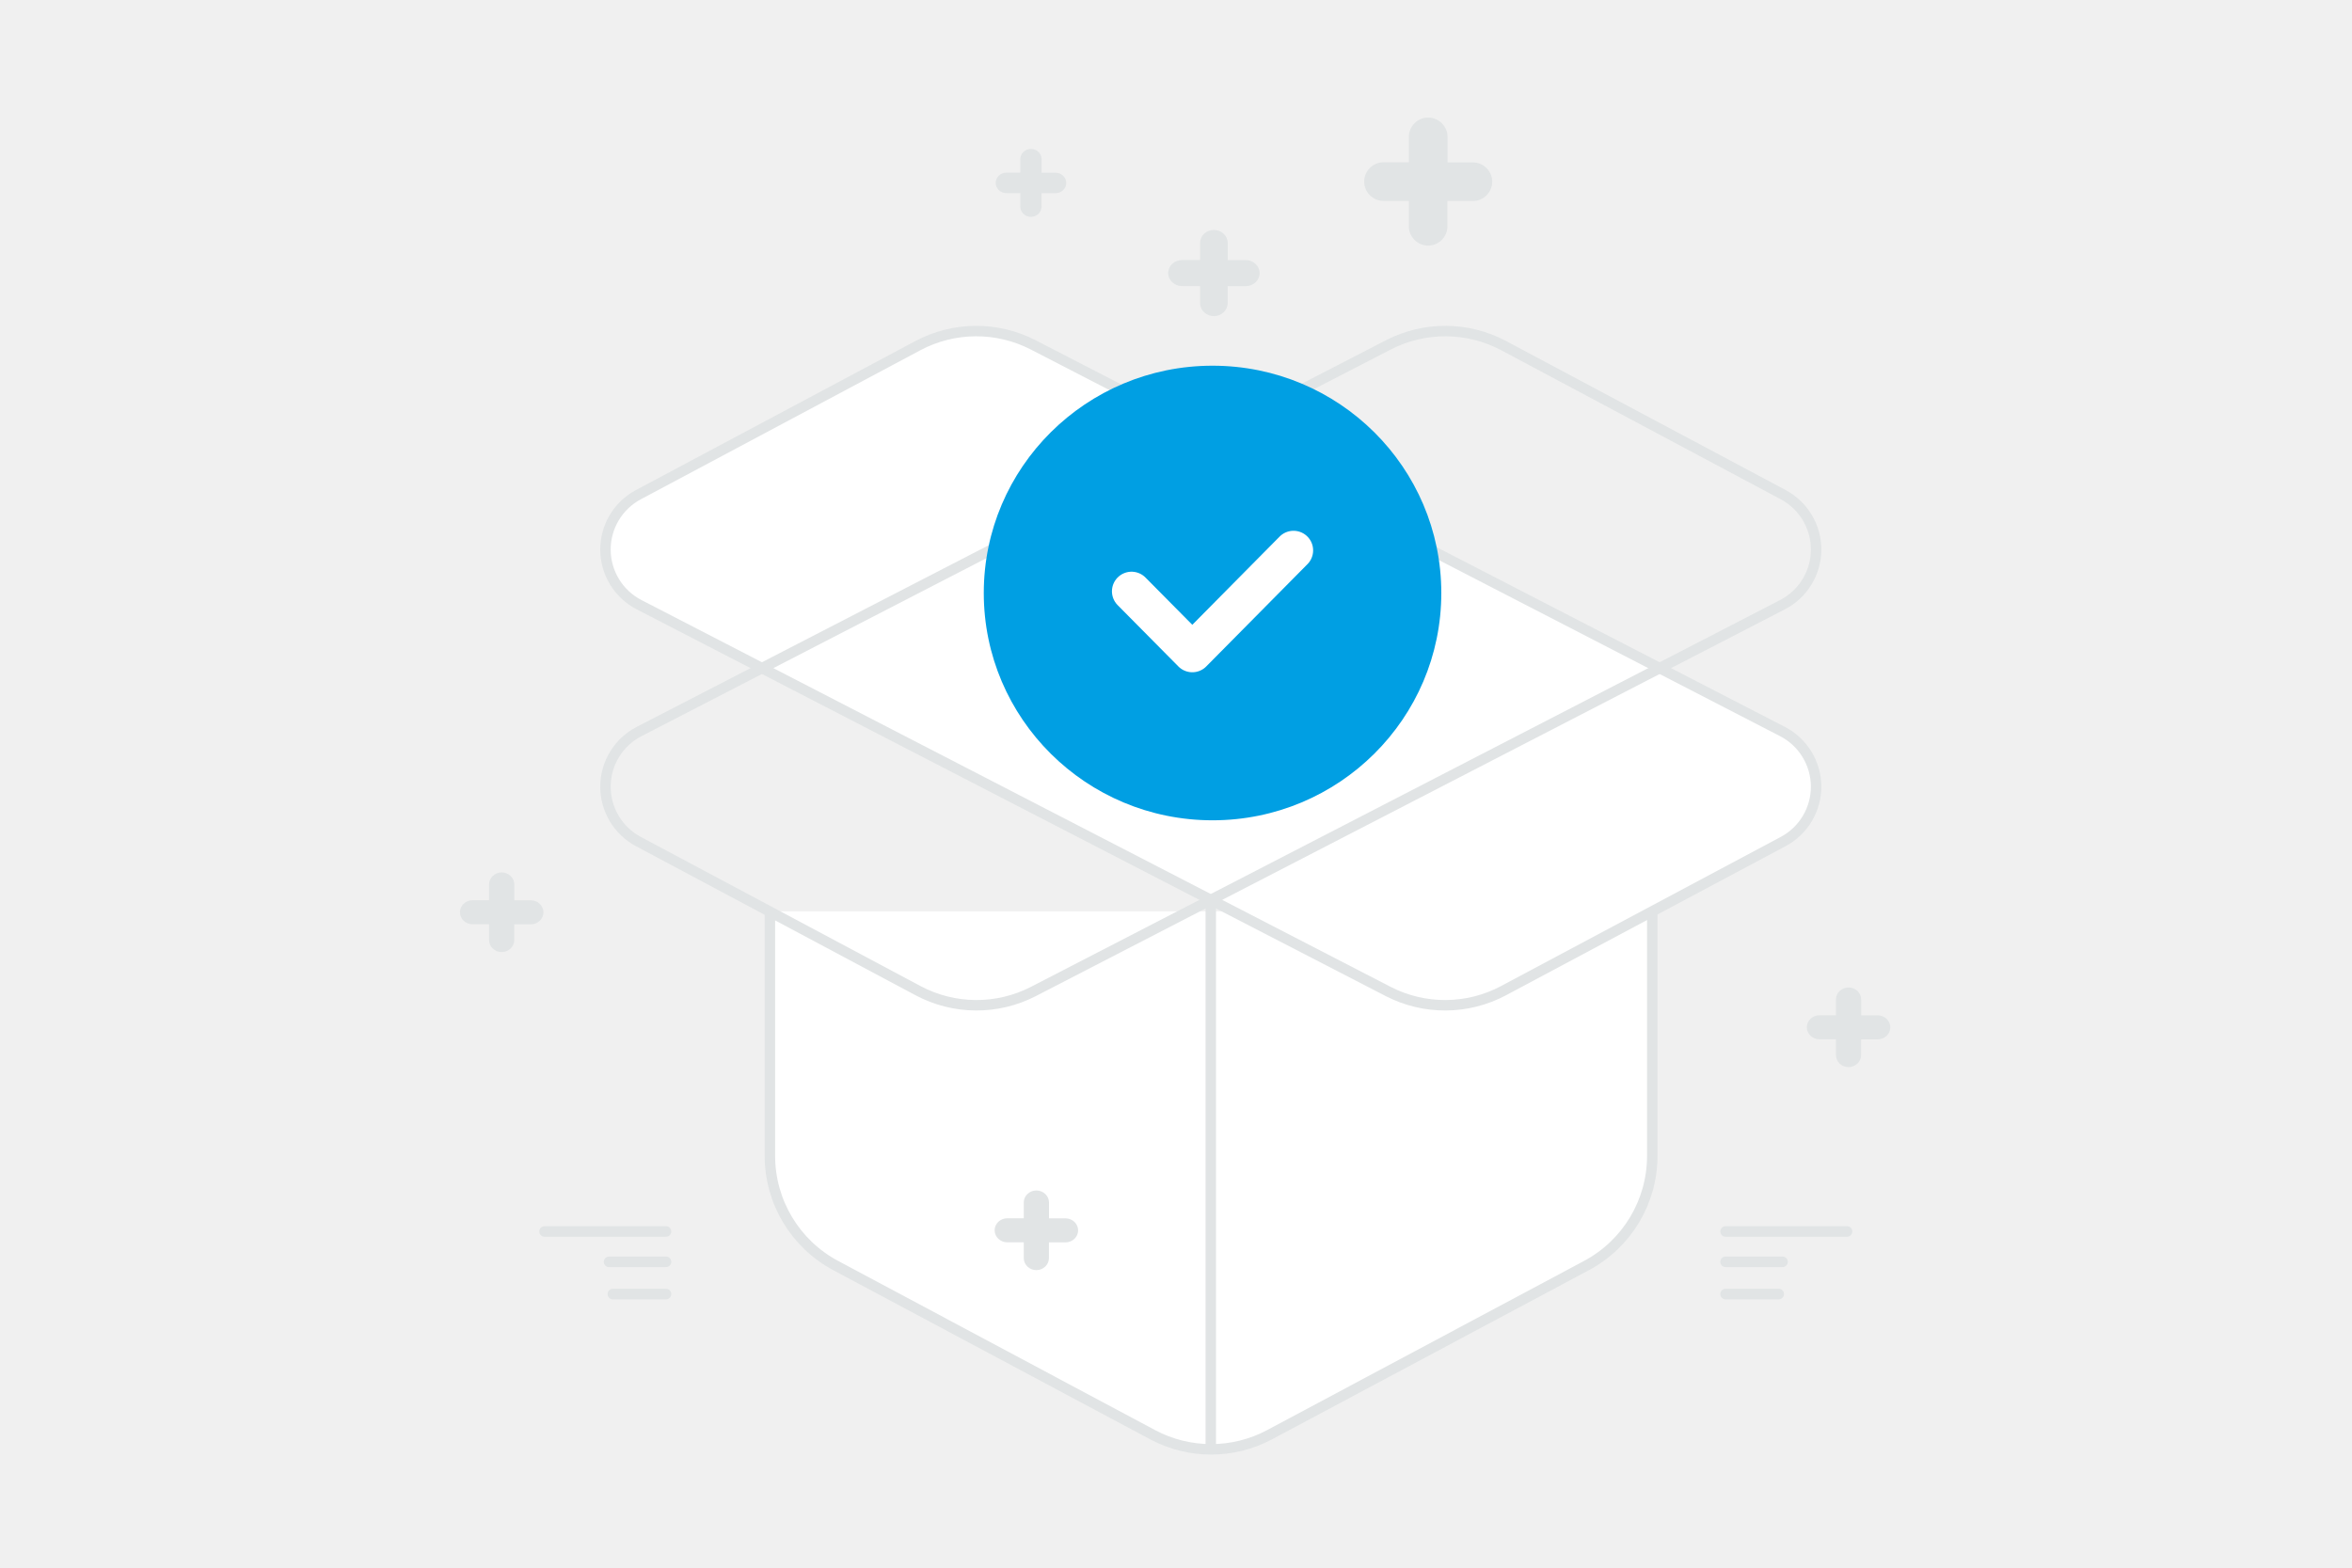
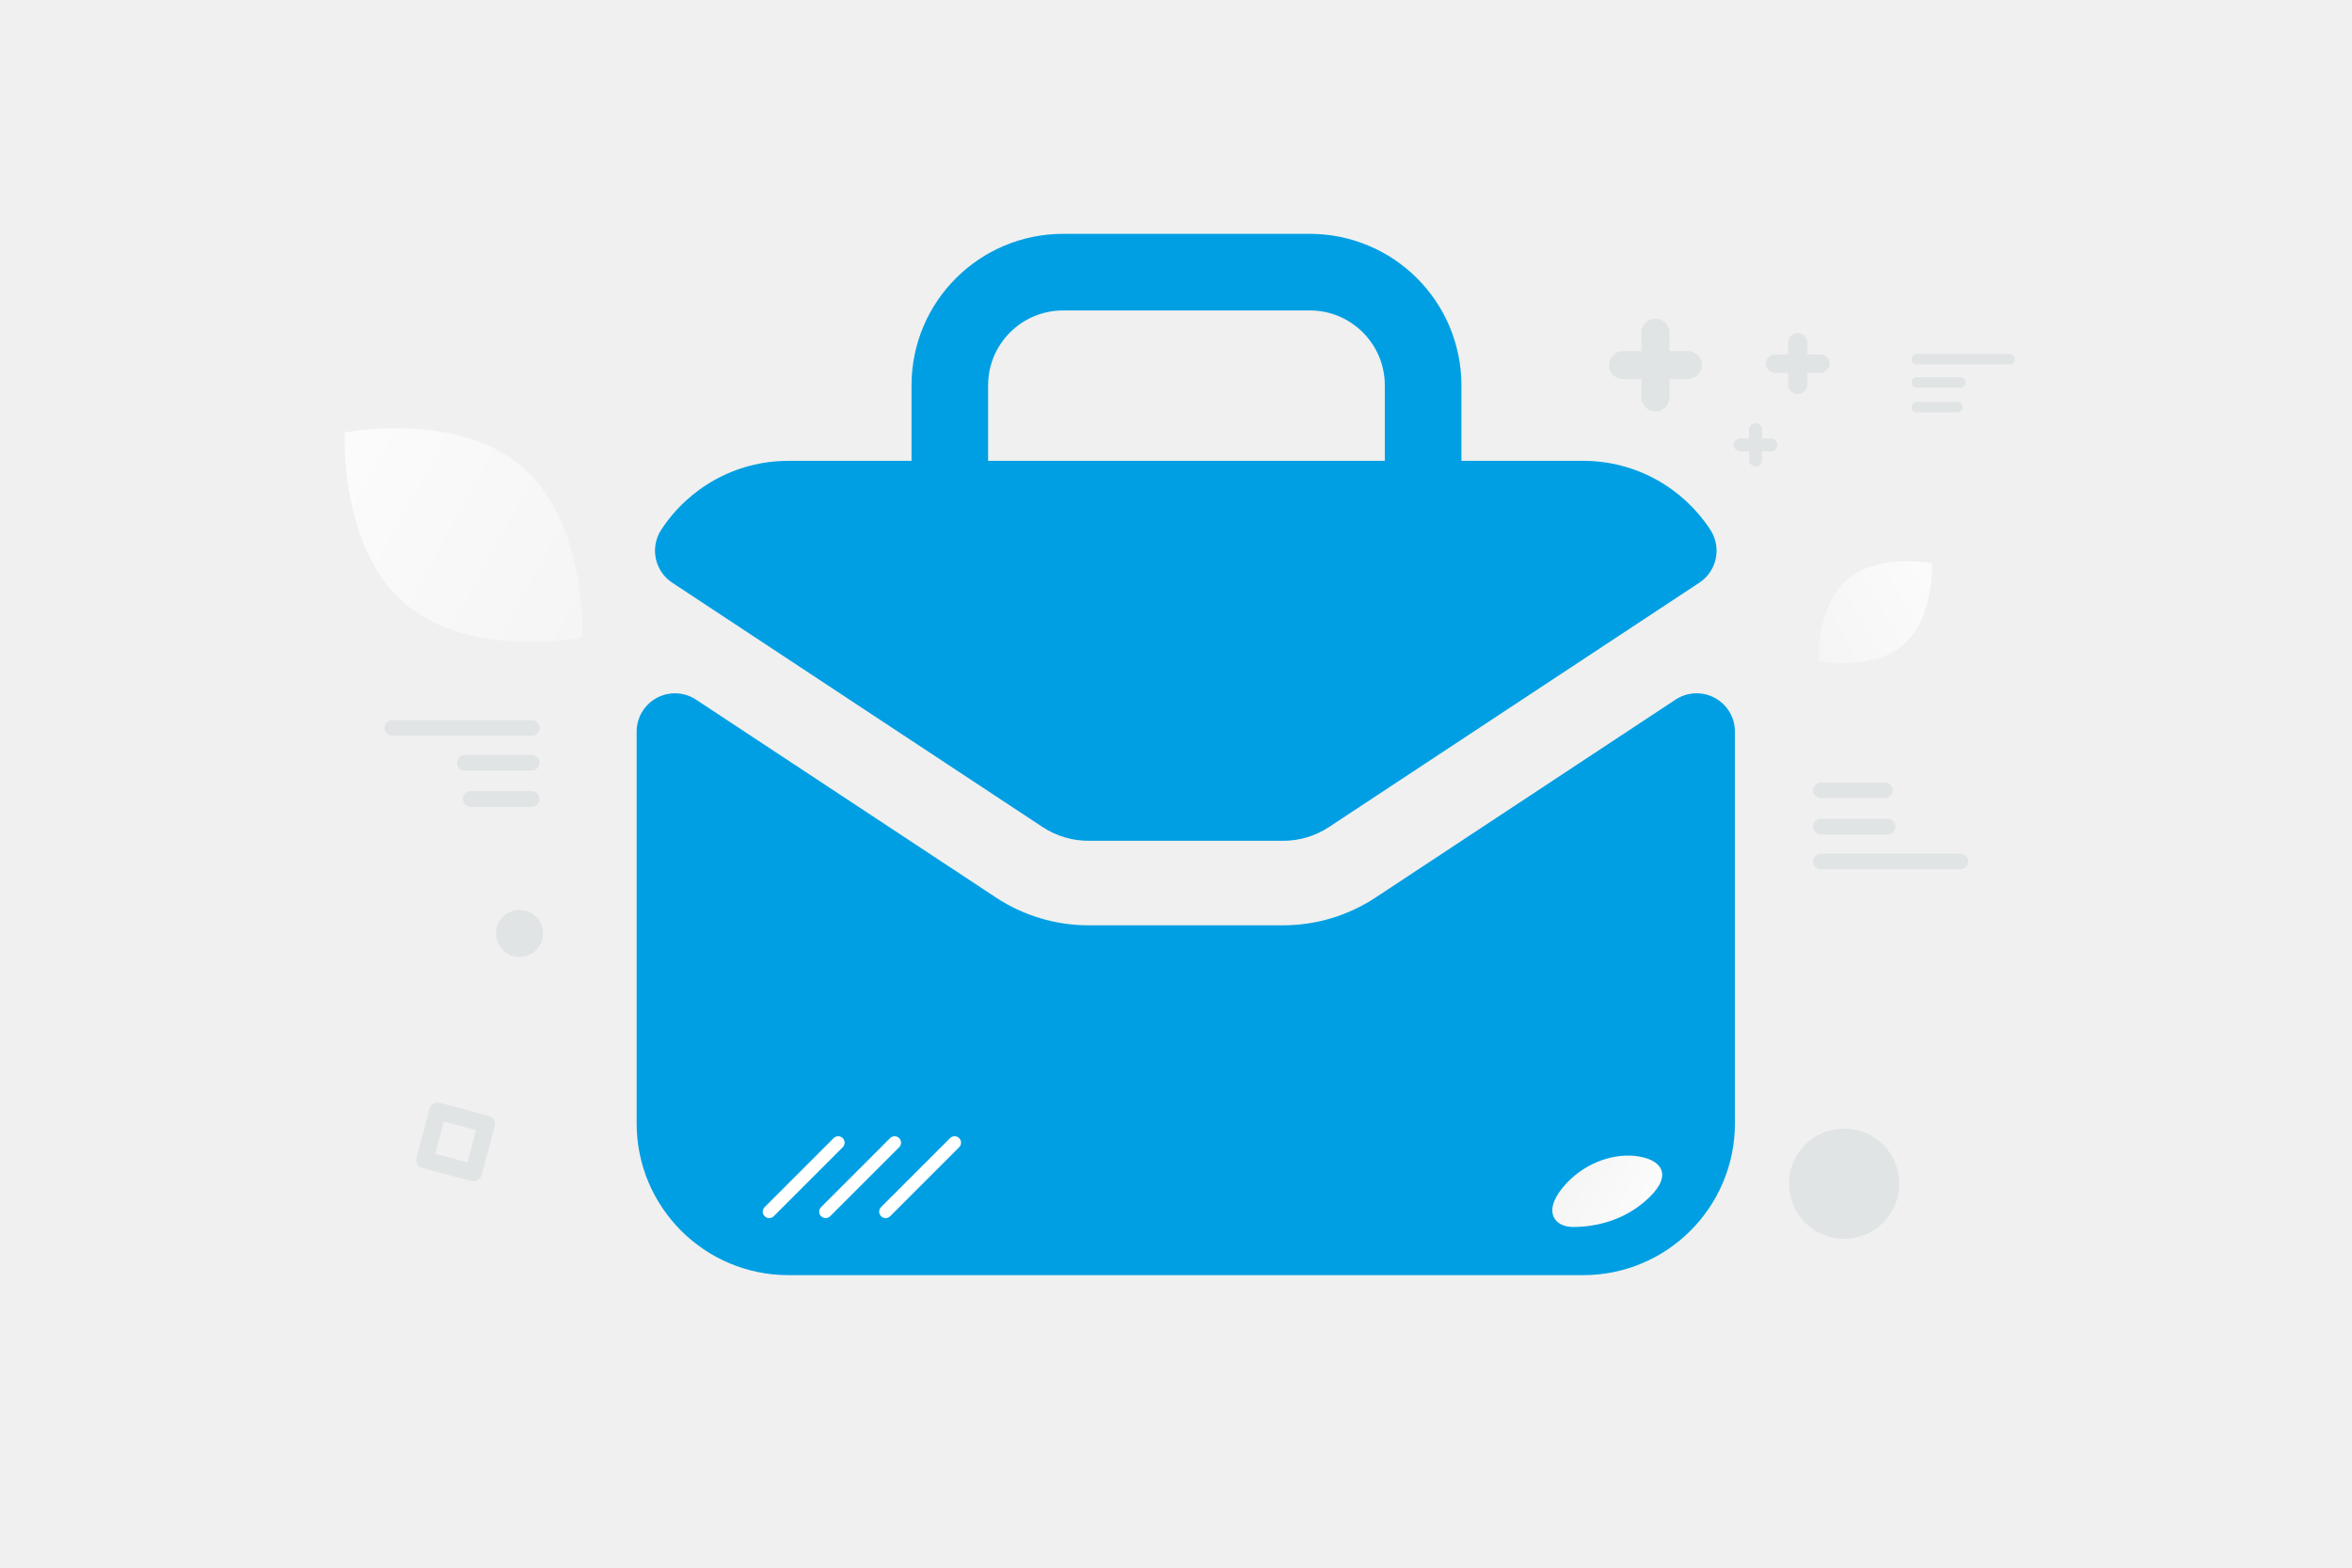
<svg xmlns="http://www.w3.org/2000/svg" width="900" height="600" viewBox="0 0 900 600" fill="none">
  <path fill="transparent" d="M0 0h900v600H0z" />
-   <path fill-rule="evenodd" clip-rule="evenodd" d="M632.249 348.808v93.589a47.558 47.558 0 0 1-25.18 41.967l-121.266 64.747a47.554 47.554 0 0 1-44.75 0l-121.266-64.747a47.557 47.557 0 0 1-25.181-41.967v-93.589" fill="#fff" />
-   <path d="M632.249 348.808v93.589a47.558 47.558 0 0 1-25.18 41.967l-121.266 64.747a47.554 47.554 0 0 1-44.75 0l-121.266-64.747a47.557 47.557 0 0 1-25.181-41.967v-93.589" stroke="#E1E4E5" stroke-width="4" />
-   <path fill-rule="evenodd" clip-rule="evenodd" d="m395.378 132.003 286.687 147.969a23.779 23.779 0 0 1 .286 42.11l-107 57.066a47.554 47.554 0 0 1-44.179.309L244.556 231.441a23.78 23.78 0 0 1-12.874-20.969 23.78 23.78 0 0 1 12.589-21.141l106.999-57.066a47.554 47.554 0 0 1 44.108-.262z" fill="#fff" stroke="#E1E4E5" stroke-width="4" />
-   <path clip-rule="evenodd" d="M531.243 132.003 244.556 279.972a23.779 23.779 0 0 0-.285 42.11l106.999 57.066a47.554 47.554 0 0 0 44.179.309l286.616-148.016a23.78 23.78 0 0 0 12.874-20.969 23.78 23.78 0 0 0-12.588-21.141l-107-57.066a47.554 47.554 0 0 0-44.108-.262z" stroke="#E1E4E5" stroke-width="4" />
-   <path fill-rule="evenodd" clip-rule="evenodd" d="M463.312 554.7V344.363 554.7z" fill="#fff" />
-   <path d="M463.312 554.7V344.363" stroke="#E1E4E5" stroke-width="4" />
-   <path fill-rule="evenodd" clip-rule="evenodd" d="M390.42 60.921v5.158h-5.351c-2.234 0-4.069 1.769-4.069 3.921 0 2.153 1.835 3.921 4.069 3.921h5.351v5.158c0 2.152 1.835 3.921 4.069 3.921 2.233 0 4.068-1.769 4.068-3.921v-5.136h5.374c2.233 0 4.069-1.77 4.069-3.922s-1.836-3.921-4.069-3.921h-5.351v-5.179c0-2.152-1.836-3.921-4.091-3.921-2.234 0-4.069 1.769-4.069 3.921zM187.146 338.498v6.049h-6.332c-2.642 0-4.814 2.075-4.814 4.599 0 2.525 2.172 4.599 4.814 4.599h6.332v6.049c0 2.525 2.171 4.599 4.814 4.599 2.642 0 4.814-2.074 4.814-4.599v-6.024h6.358c2.642 0 4.814-2.074 4.814-4.599 0-2.524-2.172-4.599-4.814-4.599H196.8v-6.074c0-2.524-2.172-4.599-4.84-4.599-2.643 0-4.814 2.075-4.814 4.599zm204.6 121.724v6.049h-6.332c-2.643 0-4.814 2.074-4.814 4.599 0 2.524 2.171 4.599 4.814 4.599h6.332v6.049c0 2.524 2.171 4.599 4.814 4.599 2.642 0 4.814-2.075 4.814-4.599v-6.024h6.358c2.642 0 4.814-2.075 4.814-4.599 0-2.525-2.172-4.599-4.814-4.599H401.4v-6.074c0-2.524-2.172-4.599-4.84-4.599-2.643 0-4.814 2.075-4.814 4.599zm310.784-77.696v6.049h-6.332c-2.642 0-4.814 2.075-4.814 4.599 0 2.525 2.172 4.599 4.814 4.599h6.332v6.049c0 2.524 2.172 4.599 4.814 4.599 2.643 0 4.814-2.075 4.814-4.599v-6.024h6.358c2.642 0 4.814-2.074 4.814-4.599 0-2.524-2.172-4.599-4.814-4.599h-6.332v-6.074c0-2.524-2.171-4.599-4.84-4.599-2.642 0-4.814 2.075-4.814 4.599zM459.211 92.977v6.546h-6.937c-2.895 0-5.274 2.245-5.274 4.977s2.379 4.977 5.274 4.977h6.937v6.546c0 2.732 2.379 4.977 5.274 4.977 2.896 0 5.275-2.245 5.275-4.977v-6.519h6.965c2.896 0 5.275-2.245 5.275-4.977s-2.379-4.977-5.275-4.977h-6.937v-6.573c0-2.732-2.379-4.977-5.303-4.977-2.895 0-5.274 2.245-5.274 4.977zm79.885-40.587v9.72h-9.712c-4.053 0-7.384 3.333-7.384 7.39 0 4.057 3.331 7.39 7.384 7.39h9.712v9.72c0 4.056 3.33 7.39 7.384 7.39 4.053 0 7.384-3.334 7.384-7.39v-9.68h9.752c4.053 0 7.384-3.333 7.384-7.39 0-4.056-3.331-7.39-7.384-7.39h-9.712v-9.76c0-4.056-3.331-7.39-7.424-7.39-4.054 0-7.384 3.334-7.384 7.39z" fill="#E1E4E5" />
-   <path d="M233.059 482.936h21.781m-46.467-11.616h46.467m-20.33 23.959h20.33m427.247-12.343h-21.781m46.467-11.616h-46.467m20.329 23.959h-20.329" stroke="#E1E4E5" stroke-width="4.046" stroke-linecap="round" stroke-linejoin="round" />
-   <ellipse cx="463.981" cy="226.959" rx="87.537" ry="86.993" fill="#009FE3" />
-   <path d="m494.972 210.647-38.73 39.147-23.253-23.484" stroke="#fff" stroke-width="15" stroke-linecap="round" stroke-linejoin="round" />
+   <path d="M544.559 190.82v-43.333c0-23.941-19.417-43.332-43.39-43.332H406.84c-23.972 0-43.389 19.391-43.389 43.332v43.333" stroke="#009FE3" stroke-width="29.314" stroke-linecap="round" stroke-linejoin="round" />
+   <path fill-rule="evenodd" clip-rule="evenodd" d="M301.71 473.382h304.069c24 0 43.439-19.439 43.439-43.438V280.007l-114.753 75.725-.005.003-.007.004a78.913 78.913 0 0 1-43.491 13.061h-74.436a78.913 78.913 0 0 1-43.491-13.061l-.007-.004-.005-.003-114.752-75.725v149.937c0 23.999 19.439 43.438 43.439 43.438zm-36.417-262.609c7.749-11.887 21.161-19.741 36.417-19.741h304.069c15.256 0 28.668 7.854 36.417 19.741l-141.7 93.507-.012.008a17.26 17.26 0 0 1-9.522 2.858h-74.436c-3.394 0-6.7-.994-9.522-2.858l-.011-.008-141.7-93.507z" fill="#009FE3" />
+   <path d="M649.218 280.007h14.657a14.658 14.658 0 0 0-22.73-12.234l8.073 12.234zm-114.753 75.725 8.062 12.24.011-.007-8.073-12.233zm-.005.003-8.063-12.24-.022.014 8.085 12.226zm-.007.004 8.077 12.232.008-.006-8.085-12.226zm-161.418 0 8.076-12.231-.011-.007-8.065 12.238zm-.007-.004-8.088 12.223.023.016 8.065-12.239zm-.005-.003 8.088-12.224-.015-.01-8.073 12.234zm-114.752-75.725 8.073-12.233a14.655 14.655 0 0 0-22.73 12.233h14.657zm7.022-69.234-12.279-8.003c-4.402 6.754-2.523 15.796 4.206 20.237l8.073-12.234zm376.903 0 8.072 12.234c6.73-4.441 8.609-13.483 4.206-20.238l-12.278 8.004zm-141.7 93.507 8.06 12.242.013-.008-8.073-12.234zm-.012.008-8.06-12.241a.174.174 0 0 0-.018.011l8.078 12.23zm-93.48 0 8.079-12.23-.011-.007-8.068 12.237zm-.011-.008-8.073 12.234.005.003 8.068-12.237zm198.786 154.445H301.71v29.314h304.069v-29.314zm28.782-28.781c0 15.905-12.877 28.781-28.782 28.781v29.314c32.095 0 58.096-26.001 58.096-58.095h-29.314zm0-149.937v149.937h29.314V280.007h-29.314zm6.584-12.234-114.753 75.725 16.146 24.467 114.753-75.725-16.146-24.467zm-114.742 75.718-.006.004 16.125 24.48.005-.003-16.124-24.481zm-.028.018-.006.005 16.169 24.451.007-.004-16.17-24.452zm.002-.001a64.252 64.252 0 0 1-35.415 10.635v29.314a93.579 93.579 0 0 0 51.568-15.486l-16.153-24.463zm-35.415 10.635h-74.436v29.314h74.436v-29.314zm-74.436 0a64.254 64.254 0 0 1-35.415-10.635l-16.152 24.463a93.575 93.575 0 0 0 51.567 15.486v-29.314zM381.1 343.501l-.007-.005-16.13 24.478.007.004 16.13-24.477zm.016.011-.005-.004-16.176 24.447.005.003 16.176-24.446zm-.02-.014-114.752-75.724-16.146 24.466 114.753 75.725 16.145-24.467zm-108.168 86.446V280.007h-29.314v149.937h29.314zm28.782 28.781c-15.905 0-28.782-12.876-28.782-28.781h-29.314c0 32.094 26.001 58.095 58.096 58.095v-29.314zm-24.138-239.948c5.155-7.91 14.039-13.088 24.138-13.088v-29.314c-20.413 0-38.354 10.53-48.696 26.395l24.558 16.007zm24.138-13.088h304.069v-29.314H301.71v29.314zm304.069 0c10.099 0 18.982 5.178 24.138 13.088l24.557-16.008c-10.341-15.865-28.282-26.394-48.695-26.394v29.314zm-97.21 110.825 141.699-93.507-16.145-24.467-141.7 93.507 16.146 24.467zm-.025.016.012-.008-16.121-24.483-.011.008 16.12 24.483zm-17.582 5.273c6.265 0 12.38-1.837 17.6-5.285l-16.156-24.46c-.424.28-.92.431-1.444.431v29.314zm-74.436 0h74.436v-29.314h-74.436v29.314zm-17.6-5.285a31.92 31.92 0 0 0 17.6 5.285v-29.314a2.6 2.6 0 0 1-1.443-.431l-16.157 24.46zm-.001-.001.012.008 16.135-24.474-.012-.007-16.135 24.473zm-141.705-93.51 141.7 93.507 16.145-24.467-141.699-93.507-16.146 24.467z" fill="#009FE3" />
+   <path d="M722.334 316.374h-25.555m53.332 13.333h-53.332m24.444-27.222h-24.444" stroke="#E1E4E5" stroke-width="6.013" stroke-linecap="round" stroke-linejoin="round" />
+   <path d="M601.832 469.603c8.074.01 19.693-2.093 29.211-11.266 9.515-9.174 4.166-14.875-5.282-15.908-9.447-1.034-20.778 3.275-28.114 12.501-7.336 9.227-2.441 14.666 4.185 14.673z" fill="url(#a)" />
+   <path fill-rule="evenodd" clip-rule="evenodd" d="M674.298 164.445v3.306h3.303a2.524 2.524 0 0 1 2.512 2.514 2.523 2.523 0 0 1-2.512 2.513h-3.303v3.306a2.524 2.524 0 0 1-2.512 2.514 2.524 2.524 0 0 1-2.511-2.514v-3.292h-3.317a2.524 2.524 0 0 1-2.512-2.513 2.524 2.524 0 0 1 2.512-2.514h3.303v-3.32a2.526 2.526 0 0 1 2.525-2.513 2.524 2.524 0 0 1 2.512 2.513zm17.286-33.438v4.628h4.844c2.022 0 3.684 1.588 3.684 3.519 0 1.932-1.662 3.519-3.684 3.519h-4.844v4.629c0 1.931-1.662 3.519-3.684 3.519-2.022 0-3.684-1.588-3.684-3.519v-4.61h-4.864c-2.022 0-3.684-1.587-3.684-3.519 0-1.931 1.662-3.519 3.684-3.519h4.844v-4.647c0-1.932 1.662-3.519 3.704-3.519 2.022 0 3.684 1.587 3.684 3.519zm-52.765-3.712v7.052h7.047c2.941 0 5.358 2.419 5.358 5.363 0 2.943-2.417 5.362-5.358 5.362h-7.047v7.053c0 2.943-2.417 5.362-5.358 5.362s-5.358-2.419-5.358-5.362v-7.024h-7.076c-2.941 0-5.358-2.418-5.358-5.362 0-2.943 2.417-5.362 5.358-5.362h7.047v-7.082c0-2.944 2.417-5.363 5.387-5.363 2.941 0 5.358 2.419 5.358 5.363z" fill="#E1E4E5" />
+   <path d="M154.818 230.888c-25.087-21.676-22.89-65.356-22.89-65.356s42.874-8.509 67.947 13.189c25.087 21.676 22.903 65.333 22.903 65.333s-42.873 8.51-67.96-13.166z" fill="url(#b)" />
+   <path d="M728.361 246.756c11.965-10.339 10.917-31.173 10.917-31.173s-20.449-4.058-32.408 6.291c-11.966 10.339-10.924 31.162-10.924 31.162s20.449 4.058 32.415-6.28z" fill="url(#c)" />
+   <circle cx="198.79" cy="357.264" r="9.002" transform="rotate(-148.879 198.79 357.264)" fill="#E1E4E5" />
+   <path clip-rule="evenodd" d="m186.146 430.233-4.995 18.639-18.639-4.994 4.994-18.639 18.64 4.994z" stroke="#E1E4E5" stroke-width="6.519" stroke-linecap="round" stroke-linejoin="round" />
+   <path d="M177.898 291.93h25.555" stroke="#E1E4E5" stroke-width="6.013" stroke-linecap="round" stroke-linejoin="round" />
+   <path d="M750.111 146.376h-16.666" stroke="#E1E4E5" stroke-width="4.009" stroke-linecap="round" stroke-linejoin="round" />
+   <path d="M150.121 278.597h53.332" stroke="#E1E4E5" stroke-width="6.013" stroke-linecap="round" stroke-linejoin="round" />
+   <path d="M769 137.488h-35.555" stroke="#E1E4E5" stroke-width="4.009" stroke-linecap="round" stroke-linejoin="round" />
+   <path d="M180.12 305.819h23.333" stroke="#E1E4E5" stroke-width="6.013" stroke-linecap="round" stroke-linejoin="round" />
+   <path d="M749 155.821h-15.555" stroke="#E1E4E5" stroke-width="4.009" stroke-linecap="round" stroke-linejoin="round" />
+   <rect x="290.844" y="463.742" width="42.26" height="4.924" rx="2.462" transform="rotate(-45 290.844 463.742)" fill="#fff" />
+   <rect x="312.447" y="463.742" width="42.26" height="4.924" rx="2.462" transform="rotate(-45 312.447 463.742)" fill="#fff" />
+   <rect x="335.4" y="463.742" width="42.26" height="4.924" rx="2.462" transform="rotate(-45 335.4 463.742)" fill="#fff" />
+   <circle cx="705.668" cy="453.039" r="21.111" fill="#E1E4E5" />
+   <defs>
+     <linearGradient id="a" x1="644.507" y1="472.621" x2="571.056" y2="431.151" gradientUnits="userSpaceOnUse">
+       <stop stop-color="#fff" />
+       <stop offset="1" stop-color="#EEE" />
+     </linearGradient>
+     <linearGradient id="b" x1="68.274" y1="143.538" x2="341.803" y2="294.334" gradientUnits="userSpaceOnUse">
+       <stop stop-color="#fff" />
+       <stop offset="1" stop-color="#EEE" />
+     </linearGradient>
+     <linearGradient id="c" x1="769.639" y1="205.093" x2="639.175" y2="277.017" gradientUnits="userSpaceOnUse">
+       <stop stop-color="#fff" />
+       <stop offset="1" stop-color="#EEE" />
+     </linearGradient>
+   </defs>
</svg>
